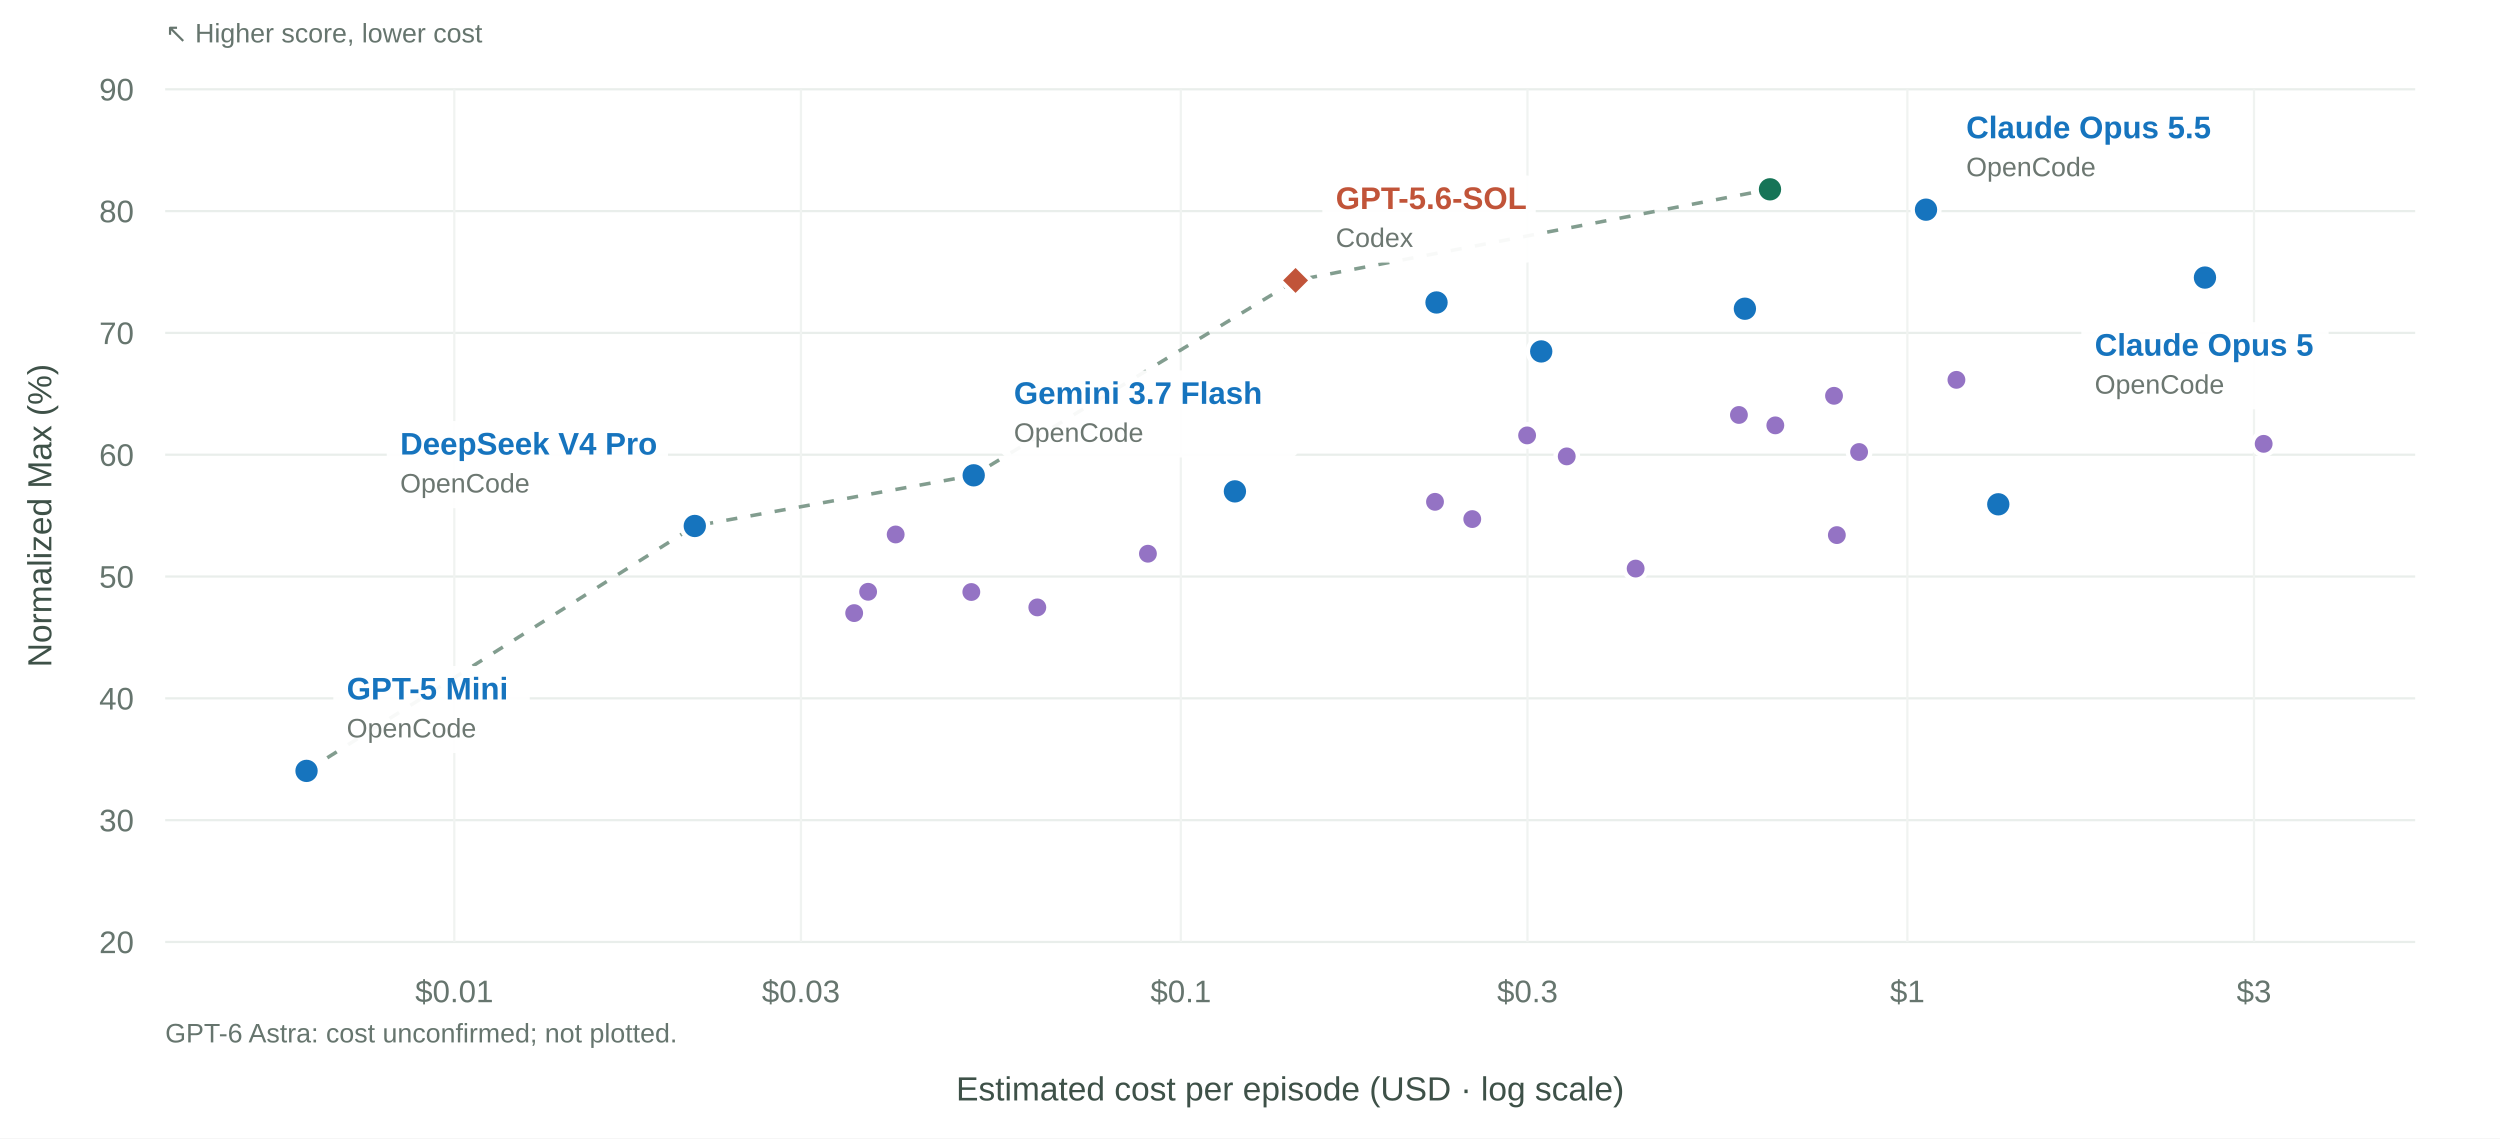
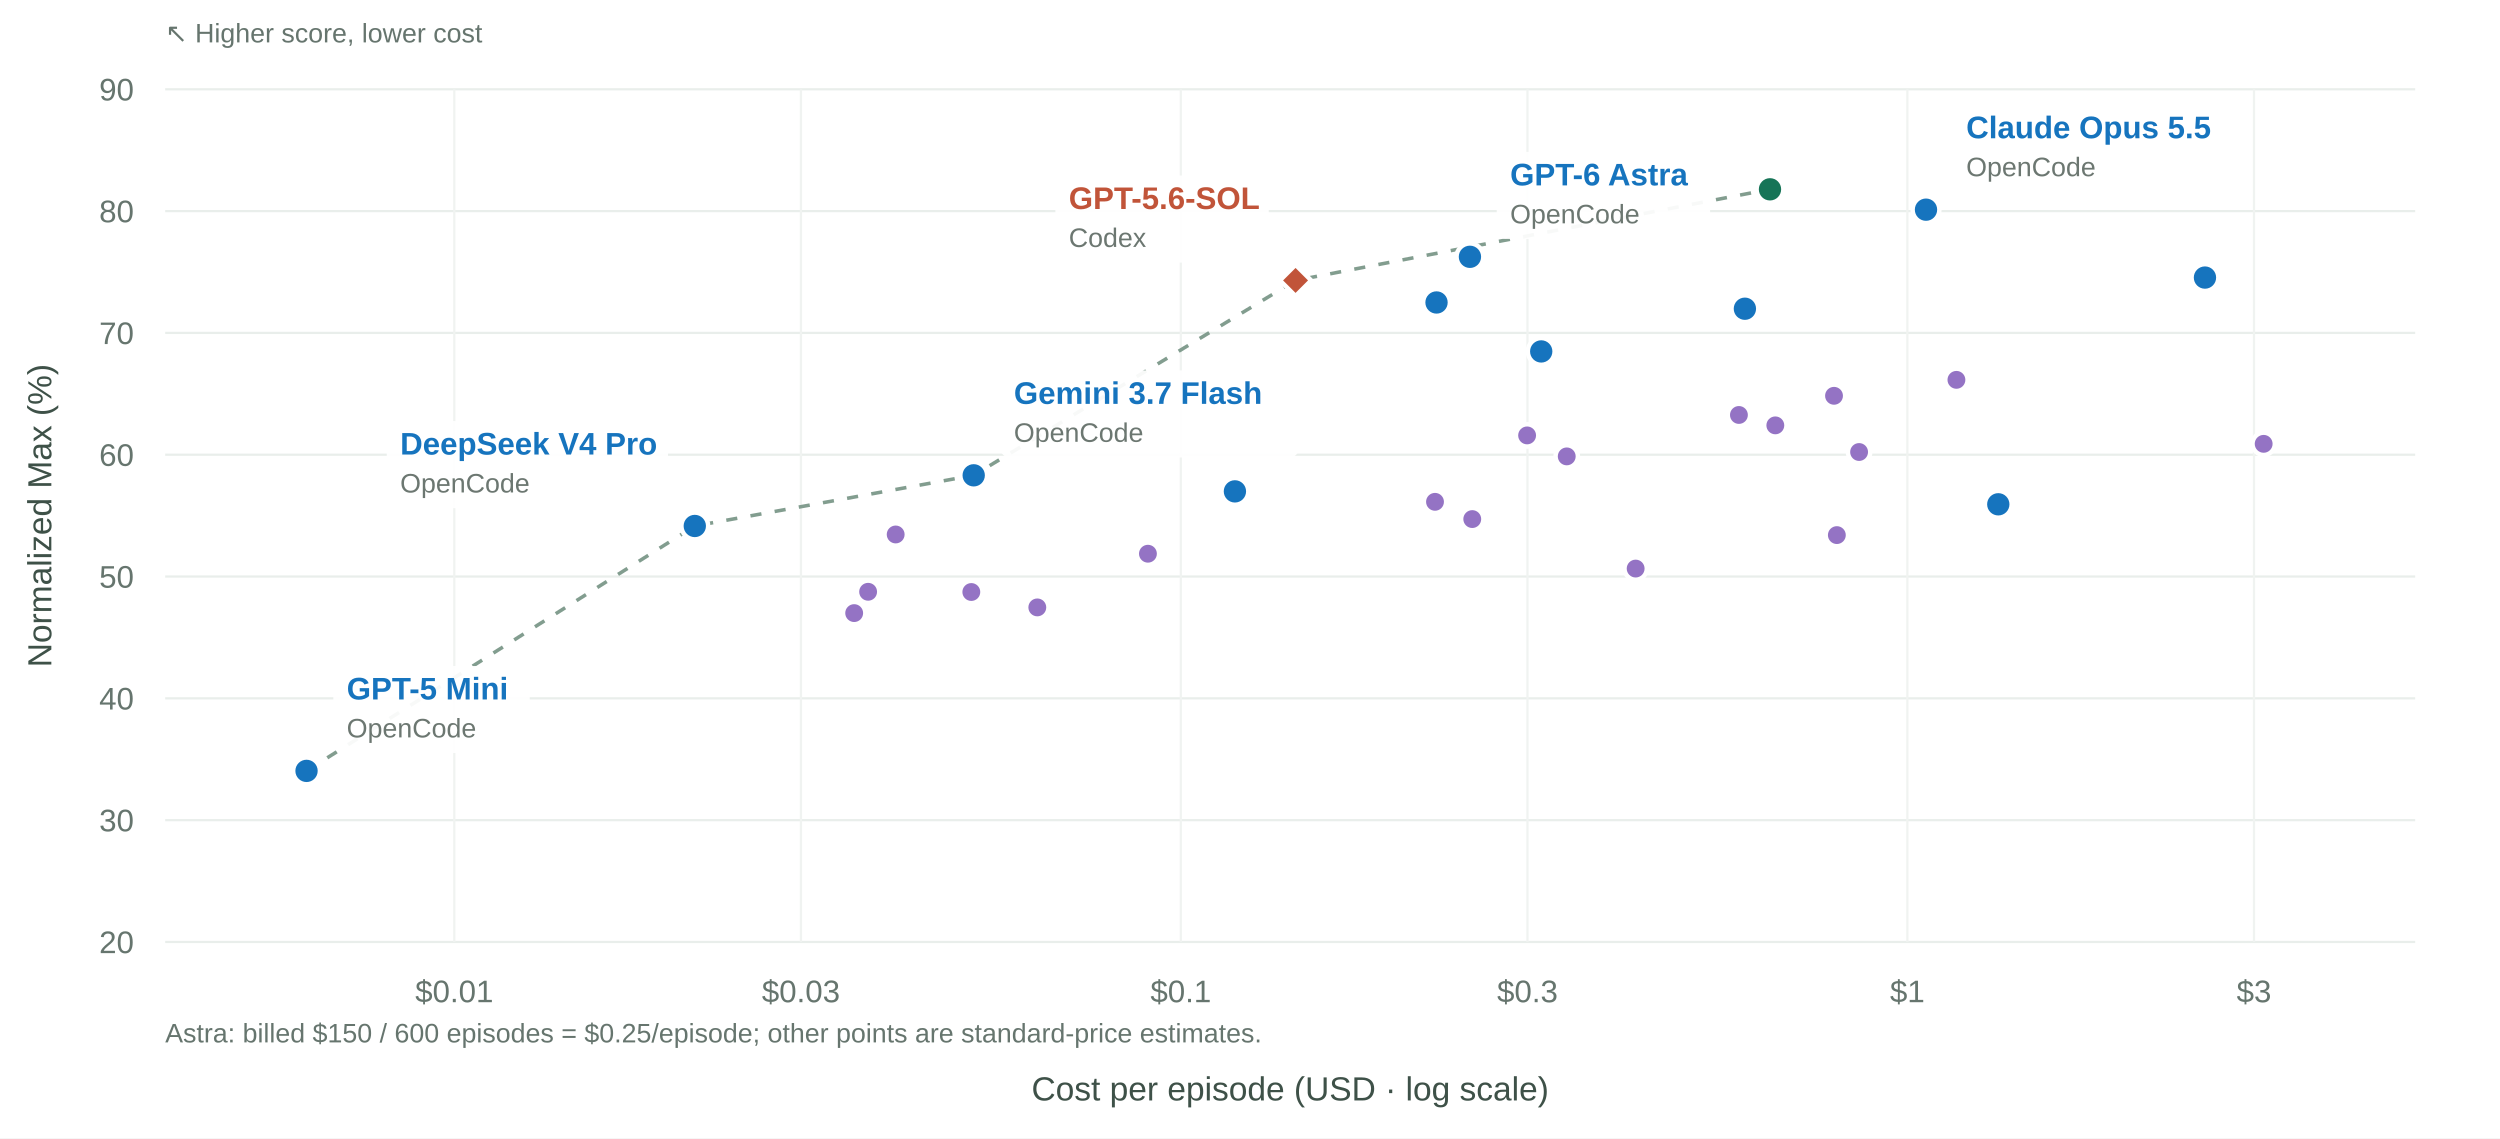
<svg xmlns="http://www.w3.org/2000/svg" viewBox="0 0 1120 510" width="1120" height="510" role="img" aria-labelledby="cost-plot-title cost-plot-description" font-family="Arial, sans-serif">
  <rect width="1120" height="510" fill="#fff" />
  <style>.cost-point{cursor:pointer}.cost-point:focus-visible{outline:none}.cost-point .point-halo{opacity:0}.cost-point:hover .point-halo,.cost-point:focus .point-halo,.cost-point.is-selected .point-halo{opacity:1}.cost-point:focus .point-mark{stroke:#182526;stroke-width:2.5}</style>
  <path d="M74 422H1082" stroke="#e9eeeb" />
  <text x="60" y="427" text-anchor="end" fill="#66756e" font-size="14">20</text>
  <path d="M74 367.429H1082" stroke="#e9eeeb" />
  <text x="60" y="372.429" text-anchor="end" fill="#66756e" font-size="14">30</text>
  <path d="M74 312.857H1082" stroke="#e9eeeb" />
  <text x="60" y="317.857" text-anchor="end" fill="#66756e" font-size="14">40</text>
  <path d="M74 258.286H1082" stroke="#e9eeeb" />
  <text x="60" y="263.286" text-anchor="end" fill="#66756e" font-size="14">50</text>
  <path d="M74 203.714H1082" stroke="#e9eeeb" />
  <text x="60" y="208.714" text-anchor="end" fill="#66756e" font-size="14">60</text>
  <path d="M74 149.143H1082" stroke="#e9eeeb" />
  <text x="60" y="154.143" text-anchor="end" fill="#66756e" font-size="14">70</text>
  <path d="M74 94.571H1082" stroke="#e9eeeb" />
  <text x="60" y="99.571" text-anchor="end" fill="#66756e" font-size="14">80</text>
  <path d="M74 40H1082" stroke="#e9eeeb" />
  <text x="60" y="45" text-anchor="end" fill="#66756e" font-size="14">90</text>
  <path d="M203.524 40V422" stroke="#f0f3f1" />
  <text x="203.524" y="449" text-anchor="middle" fill="#66756e" font-size="14">$0.01</text>
  <path d="M358.82 40V422" stroke="#f0f3f1" />
  <text x="358.82" y="449" text-anchor="middle" fill="#66756e" font-size="14">$0.03</text>
  <path d="M529.01 40V422" stroke="#f0f3f1" />
  <text x="529.01" y="449" text-anchor="middle" fill="#66756e" font-size="14">$0.1</text>
  <path d="M684.306 40V422" stroke="#f0f3f1" />
  <text x="684.306" y="449" text-anchor="middle" fill="#66756e" font-size="14">$0.3</text>
  <path d="M854.495 40V422" stroke="#f0f3f1" />
  <text x="854.495" y="449" text-anchor="middle" fill="#66756e" font-size="14">$1</text>
  <path d="M1009.791 40V422" stroke="#f0f3f1" />
  <text x="1009.791" y="449" text-anchor="middle" fill="#66756e" font-size="14">$3</text>
  <text transform="translate(23 231) rotate(-90)" text-anchor="middle" fill="#3e5148" font-size="15">Normalized Max (%)</text>
-   <text x="578" y="493" text-anchor="middle" fill="#3e5148" font-size="15">Estimated cost per episode (USD · log scale)</text>
+   <text x="578" y="493" text-anchor="middle" fill="#3e5148" font-size="15">Cost per episode (USD · log scale)</text>
  <text x="74" y="19" fill="#66756e" font-size="12">↖ Higher score, lower cost</text>
  <path d="M137.327 345.358 L311.266 235.638 L436.219 212.942 L580.409 125.631 L792.955 84.814" fill="none" stroke="#829d8f" stroke-width="1.6" stroke-dasharray="5 6" opacity="1" />
  <g aria-hidden="true" pointer-events="none">
-     <rect x="592.409" y="78.631" width="95.6" height="39" rx="4" fill="#fff" fill-opacity=".94" />
-     <text x="598.409" y="93.631" fill="#c15439" font-size="14" font-weight="600">GPT-5.6-SOL</text>
-     <text x="598.409" y="110.631" fill="#6c7771" font-size="12">Codex</text>
+     <rect x="472.809" y="78.631" width="95.6" height="39" rx="4" fill="#fff" fill-opacity=".94" />
+     <text x="478.809" y="93.631" fill="#c15439" font-size="14" font-weight="600">GPT-5.6-SOL</text>
+     <text x="478.809" y="110.631" fill="#6c7771" font-size="12">Codex</text>
  </g>
  <g aria-hidden="true" pointer-events="none">
    <rect x="448.219" y="165.942" width="133.6" height="39" rx="4" fill="#fff" fill-opacity=".94" />
    <text x="454.219" y="180.942" fill="#1674be" font-size="14" font-weight="600">Gemini 3.7 Flash</text>
    <text x="454.219" y="197.942" fill="#6c7771" font-size="12">OpenCode</text>
  </g>
  <g aria-hidden="true" pointer-events="none">
    <rect x="173.266" y="188.638" width="126" height="39" rx="4" fill="#fff" fill-opacity=".94" />
    <text x="179.266" y="203.638" fill="#1674be" font-size="14" font-weight="600">DeepSeek V4 Pro</text>
    <text x="179.266" y="220.638" fill="#6c7771" font-size="12">OpenCode</text>
  </g>
  <g aria-hidden="true" pointer-events="none">
    <rect x="149.327" y="298.358" width="88" height="39" rx="4" fill="#fff" fill-opacity=".94" />
    <text x="155.327" y="313.358" fill="#1674be" font-size="14" font-weight="600">GPT-5 Mini</text>
    <text x="155.327" y="330.358" fill="#6c7771" font-size="12">OpenCode</text>
  </g>
  <g aria-hidden="true" pointer-events="none">
    <rect x="874.848" y="46.933" width="126" height="39" rx="4" fill="#fff" fill-opacity=".94" />
    <text x="880.848" y="61.933" fill="#1674be" font-size="14" font-weight="600">Claude Opus 5.5</text>
    <text x="880.848" y="78.933" fill="#6c7771" font-size="12">OpenCode</text>
  </g>
  <g aria-hidden="true" pointer-events="none">
-     <rect x="932.424" y="144.351" width="110.8" height="39" rx="4" fill="#fff" fill-opacity=".94" />
-     <text x="938.424" y="159.351" fill="#1674be" font-size="14" font-weight="600">Claude Opus 5</text>
-     <text x="938.424" y="176.351" fill="#6c7771" font-size="12">OpenCode</text>
+     <rect x="670.533" y="68.052" width="95.6" height="39" rx="4" fill="#fff" fill-opacity=".94" />
+     <text x="676.533" y="83.052" fill="#1674be" font-size="14" font-weight="600">GPT-6 Astra</text>
+     <text x="676.533" y="100.052" fill="#6c7771" font-size="12">OpenCode</text>
  </g>
  <g class="cost-point" data-cost-id="awm_gpt5mini">
    <circle cx="382.671" cy="274.67" r="13" fill="transparent" />
    <circle class="point-halo" cx="382.671" cy="274.67" r="11" fill="#9473c4" fill-opacity=".15" />
    <circle class="point-mark" cx="382.671" cy="274.67" r="5" fill="#9473c4" stroke="#fff" stroke-width="2" />
  </g>
  <g class="cost-point" data-cost-id="awm_kimik3">
    <circle cx="642.881" cy="224.815" r="13" fill="transparent" />
    <circle class="point-halo" cx="642.881" cy="224.815" r="11" fill="#9473c4" fill-opacity=".15" />
    <circle class="point-mark" cx="642.881" cy="224.815" r="5" fill="#9473c4" stroke="#fff" stroke-width="2" />
  </g>
  <g class="cost-point" data-cost-id="awm_opus5">
    <circle cx="732.771" cy="254.721" r="13" fill="transparent" />
    <circle class="point-halo" cx="732.771" cy="254.721" r="11" fill="#9473c4" fill-opacity=".15" />
    <circle class="point-mark" cx="732.771" cy="254.721" r="5" fill="#9473c4" stroke="#fff" stroke-width="2" />
  </g>
  <g class="cost-point" data-cost-id="claude_code_opus5">
    <circle cx="792.955" cy="84.814" r="13" fill="transparent" />
    <circle class="point-halo" cx="792.955" cy="84.814" r="11" fill="#167457" fill-opacity=".15" />
    <circle class="point-mark" cx="792.955" cy="84.814" r="6" fill="#167457" stroke="#fff" stroke-width="2" />
  </g>
  <g class="cost-point" data-cost-id="codex_gpt56sol">
    <circle cx="580.409" cy="125.631" r="13" fill="transparent" />
    <circle class="point-halo" cx="580.409" cy="125.631" r="11" fill="#c15439" fill-opacity=".15" />
    <path class="point-mark" d="M580.409 118.631l7 7-7 7-7-7Z" fill="#c15439" stroke="#fff" stroke-width="2" />
  </g>
  <g class="cost-point" data-cost-id="evotest_gpt5mini">
    <circle cx="464.714" cy="272.117" r="13" fill="transparent" />
    <circle class="point-halo" cx="464.714" cy="272.117" r="11" fill="#9473c4" fill-opacity=".15" />
    <circle class="point-mark" cx="464.714" cy="272.117" r="5" fill="#9473c4" stroke="#fff" stroke-width="2" />
  </g>
  <g class="cost-point" data-cost-id="evotest_kimik3">
    <circle cx="795.346" cy="190.563" r="13" fill="transparent" />
    <circle class="point-halo" cx="795.346" cy="190.563" r="11" fill="#9473c4" fill-opacity=".15" />
    <circle class="point-mark" cx="795.346" cy="190.563" r="5" fill="#9473c4" stroke="#fff" stroke-width="2" />
  </g>
  <g class="cost-point" data-cost-id="evotest_opus5">
    <circle cx="876.477" cy="170.173" r="13" fill="transparent" />
    <circle class="point-halo" cx="876.477" cy="170.173" r="11" fill="#9473c4" fill-opacity=".15" />
    <circle class="point-mark" cx="876.477" cy="170.173" r="5" fill="#9473c4" stroke="#fff" stroke-width="2" />
  </g>
  <g class="cost-point" data-cost-id="memory_gpt5mini">
    <circle cx="435.152" cy="265.22" r="13" fill="transparent" />
    <circle class="point-halo" cx="435.152" cy="265.22" r="11" fill="#9473c4" fill-opacity=".15" />
    <circle class="point-mark" cx="435.152" cy="265.22" r="5" fill="#9473c4" stroke="#fff" stroke-width="2" />
  </g>
  <g class="cost-point" data-cost-id="memory_kimik3">
    <circle cx="779.037" cy="185.905" r="13" fill="transparent" />
    <circle class="point-halo" cx="779.037" cy="185.905" r="11" fill="#9473c4" fill-opacity=".15" />
    <circle class="point-mark" cx="779.037" cy="185.905" r="5" fill="#9473c4" stroke="#fff" stroke-width="2" />
  </g>
  <g class="cost-point" data-cost-id="memory_opus5">
    <circle cx="1014.121" cy="198.838" r="13" fill="transparent" />
    <circle class="point-halo" cx="1014.121" cy="198.838" r="11" fill="#9473c4" fill-opacity=".15" />
    <circle class="point-mark" cx="1014.121" cy="198.838" r="5" fill="#9473c4" stroke="#fff" stroke-width="2" />
  </g>
  <g class="cost-point" data-cost-id="naive_gpt5mini">
    <circle cx="388.918" cy="265.119" r="13" fill="transparent" />
    <circle class="point-halo" cx="388.918" cy="265.119" r="11" fill="#9473c4" fill-opacity=".15" />
    <circle class="point-mark" cx="388.918" cy="265.119" r="5" fill="#9473c4" stroke="#fff" stroke-width="2" />
  </g>
  <g class="cost-point" data-cost-id="naive_kimik3">
    <circle cx="659.572" cy="232.546" r="13" fill="transparent" />
    <circle class="point-halo" cx="659.572" cy="232.546" r="11" fill="#9473c4" fill-opacity=".15" />
    <circle class="point-mark" cx="659.572" cy="232.546" r="5" fill="#9473c4" stroke="#fff" stroke-width="2" />
  </g>
  <g class="cost-point" data-cost-id="naive_opus5">
    <circle cx="822.907" cy="239.724" r="13" fill="transparent" />
    <circle class="point-halo" cx="822.907" cy="239.724" r="11" fill="#9473c4" fill-opacity=".15" />
    <circle class="point-mark" cx="822.907" cy="239.724" r="5" fill="#9473c4" stroke="#fff" stroke-width="2" />
  </g>
  <g class="cost-point" data-cost-id="reasoningbank_gpt5mini">
    <circle cx="514.272" cy="248.067" r="13" fill="transparent" />
    <circle class="point-halo" cx="514.272" cy="248.067" r="11" fill="#9473c4" fill-opacity=".15" />
    <circle class="point-mark" cx="514.272" cy="248.067" r="5" fill="#9473c4" stroke="#fff" stroke-width="2" />
  </g>
  <g class="cost-point" data-cost-id="reasoningbank_kimik3">
    <circle cx="701.898" cy="204.462" r="13" fill="transparent" />
    <circle class="point-halo" cx="701.898" cy="204.462" r="11" fill="#9473c4" fill-opacity=".15" />
    <circle class="point-mark" cx="701.898" cy="204.462" r="5" fill="#9473c4" stroke="#fff" stroke-width="2" />
  </g>
  <g class="cost-point" data-cost-id="reasoningbank_opus5">
    <circle cx="832.874" cy="202.5" r="13" fill="transparent" />
    <circle class="point-halo" cx="832.874" cy="202.5" r="11" fill="#9473c4" fill-opacity=".15" />
    <circle class="point-mark" cx="832.874" cy="202.5" r="5" fill="#9473c4" stroke="#fff" stroke-width="2" />
  </g>
  <g class="cost-point" data-cost-id="reflexion_gpt5mini">
    <circle cx="401.262" cy="239.443" r="13" fill="transparent" />
    <circle class="point-halo" cx="401.262" cy="239.443" r="11" fill="#9473c4" fill-opacity=".15" />
    <circle class="point-mark" cx="401.262" cy="239.443" r="5" fill="#9473c4" stroke="#fff" stroke-width="2" />
  </g>
  <g class="cost-point" data-cost-id="reflexion_kimik3">
    <circle cx="684.144" cy="195.064" r="13" fill="transparent" />
    <circle class="point-halo" cx="684.144" cy="195.064" r="11" fill="#9473c4" fill-opacity=".15" />
    <circle class="point-mark" cx="684.144" cy="195.064" r="5" fill="#9473c4" stroke="#fff" stroke-width="2" />
  </g>
  <g class="cost-point" data-cost-id="reflexion_opus5">
    <circle cx="821.641" cy="177.321" r="13" fill="transparent" />
    <circle class="point-halo" cx="821.641" cy="177.321" r="11" fill="#9473c4" fill-opacity=".15" />
    <circle class="point-mark" cx="821.641" cy="177.321" r="5" fill="#9473c4" stroke="#fff" stroke-width="2" />
  </g>
  <g class="cost-point" data-cost-id="opencode_claude-opus-5">
    <circle cx="987.824" cy="124.351" r="13" fill="transparent" />
    <circle class="point-halo" cx="987.824" cy="124.351" r="11" fill="#1674be" fill-opacity=".15" />
    <circle class="point-mark" cx="987.824" cy="124.351" r="6" fill="#1674be" stroke="#fff" stroke-width="2" />
  </g>
  <g class="cost-point" data-cost-id="opencode_claude-sonnet-5">
    <circle cx="895.233" cy="225.928" r="13" fill="transparent" />
    <circle class="point-halo" cx="895.233" cy="225.928" r="11" fill="#1674be" fill-opacity=".15" />
    <circle class="point-mark" cx="895.233" cy="225.928" r="6" fill="#1674be" stroke="#fff" stroke-width="2" />
  </g>
  <g class="cost-point" data-cost-id="opencode_deepseek-v4-pro">
    <circle cx="311.266" cy="235.638" r="13" fill="transparent" />
    <circle class="point-halo" cx="311.266" cy="235.638" r="11" fill="#1674be" fill-opacity=".15" />
    <circle class="point-mark" cx="311.266" cy="235.638" r="6" fill="#1674be" stroke="#fff" stroke-width="2" />
  </g>
  <g class="cost-point" data-cost-id="opencode_gemini-3.5-flash">
    <circle cx="781.714" cy="138.308" r="13" fill="transparent" />
    <circle class="point-halo" cx="781.714" cy="138.308" r="11" fill="#1674be" fill-opacity=".15" />
    <circle class="point-mark" cx="781.714" cy="138.308" r="6" fill="#1674be" stroke="#fff" stroke-width="2" />
  </g>
  <g class="cost-point" data-cost-id="opencode_gemini-3.7-flash">
    <circle cx="436.219" cy="212.942" r="13" fill="transparent" />
    <circle class="point-halo" cx="436.219" cy="212.942" r="11" fill="#1674be" fill-opacity=".15" />
    <circle class="point-mark" cx="436.219" cy="212.942" r="6" fill="#1674be" stroke="#fff" stroke-width="2" />
  </g>
  <g class="cost-point" data-cost-id="opencode_gpt-5-mini">
    <circle cx="137.327" cy="345.358" r="13" fill="transparent" />
    <circle class="point-halo" cx="137.327" cy="345.358" r="11" fill="#1674be" fill-opacity=".15" />
    <circle class="point-mark" cx="137.327" cy="345.358" r="6" fill="#1674be" stroke="#fff" stroke-width="2" />
  </g>
  <g class="cost-point" data-cost-id="opencode_gpt-5.6-sol">
    <circle cx="553.243" cy="220.136" r="13" fill="transparent" />
    <circle class="point-halo" cx="553.243" cy="220.136" r="11" fill="#1674be" fill-opacity=".15" />
    <circle class="point-mark" cx="553.243" cy="220.136" r="6" fill="#1674be" stroke="#fff" stroke-width="2" />
  </g>
  <g class="cost-point" data-cost-id="opencode_kimi-k3">
    <circle cx="690.467" cy="157.442" r="13" fill="transparent" />
    <circle class="point-halo" cx="690.467" cy="157.442" r="11" fill="#1674be" fill-opacity=".15" />
    <circle class="point-mark" cx="690.467" cy="157.442" r="6" fill="#1674be" stroke="#fff" stroke-width="2" />
  </g>
  <g class="cost-point" data-cost-id="opencode_qwen3.8-max">
    <circle cx="643.563" cy="135.511" r="13" fill="transparent" />
    <circle class="point-halo" cx="643.563" cy="135.511" r="11" fill="#1674be" fill-opacity=".15" />
    <circle class="point-mark" cx="643.563" cy="135.511" r="6" fill="#1674be" stroke="#fff" stroke-width="2" />
  </g>
  <g class="cost-point" data-cost-id="opencode_claude-opus-5-5">
    <circle cx="862.848" cy="93.933" r="13" fill="transparent" />
    <circle class="point-halo" cx="862.848" cy="93.933" r="11" fill="#1674be" fill-opacity=".15" />
    <circle class="point-mark" cx="862.848" cy="93.933" r="6" fill="#1674be" stroke="#fff" stroke-width="2" />
  </g>
-   <text x="74" y="467" fill="#66756e" font-size="12">GPT-6 Astra: cost unconfirmed; not plotted.</text>
+   <g class="cost-point" data-cost-id="opencode_gpt-6-astra">
+     <circle cx="658.533" cy="115.052" r="13" fill="transparent" />
+     <circle class="point-halo" cx="658.533" cy="115.052" r="11" fill="#1674be" fill-opacity=".15" />
+     <circle class="point-mark" cx="658.533" cy="115.052" r="6" fill="#1674be" stroke="#fff" stroke-width="2" />
+   </g>
+   <text x="74" y="467" fill="#66756e" font-size="12">Astra: billed $150 / 600 episodes = $0.25/episode; other points are standard-price estimates.</text>
</svg>
